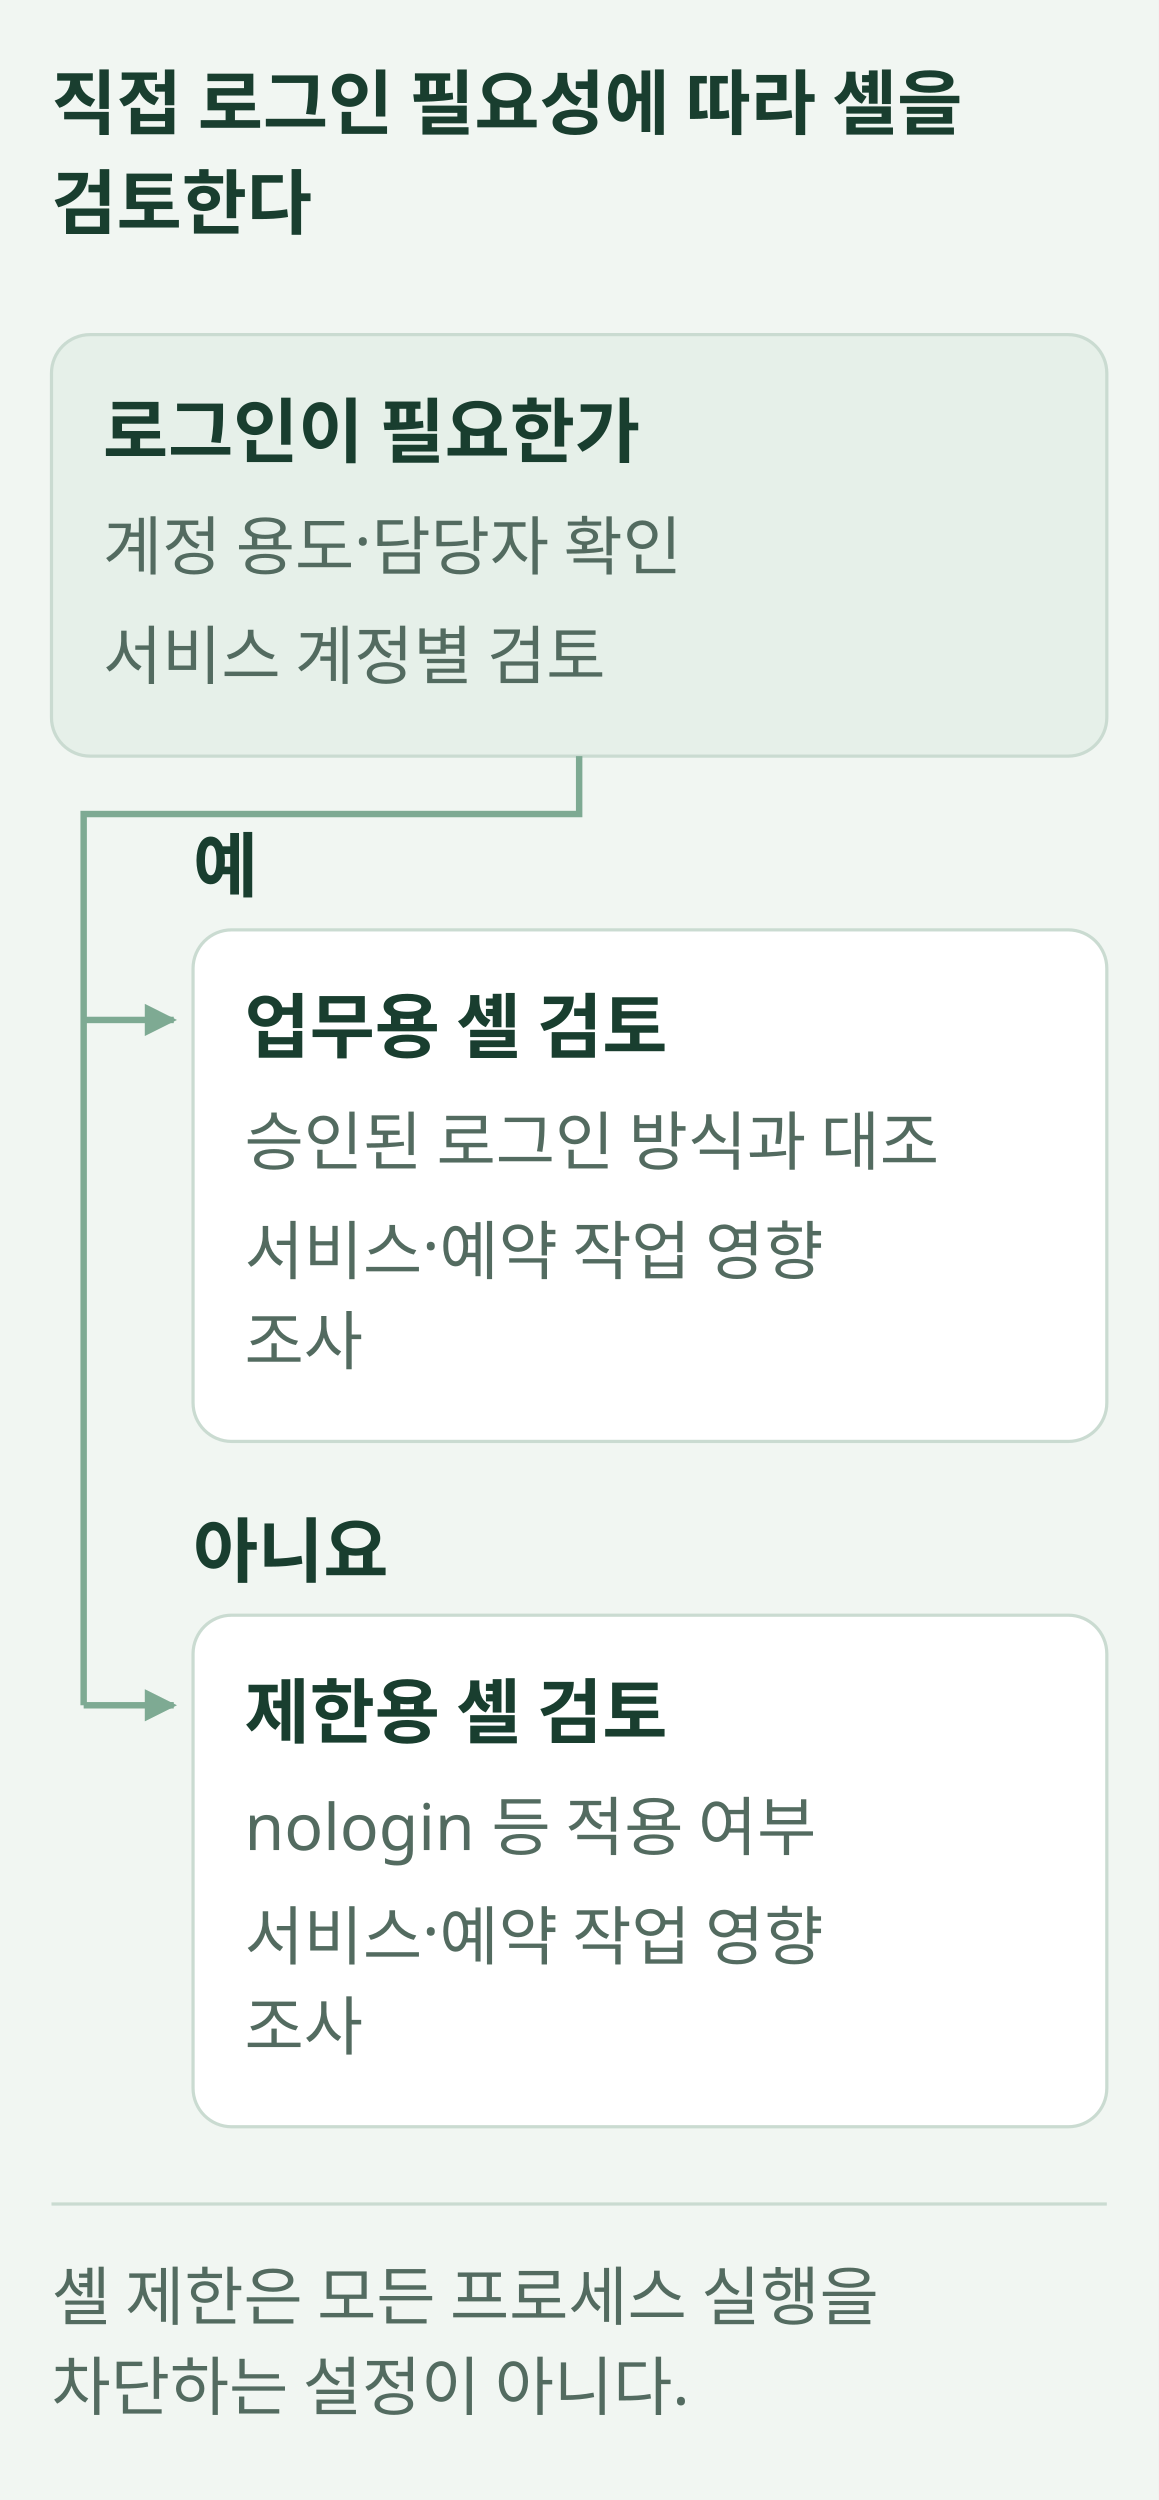
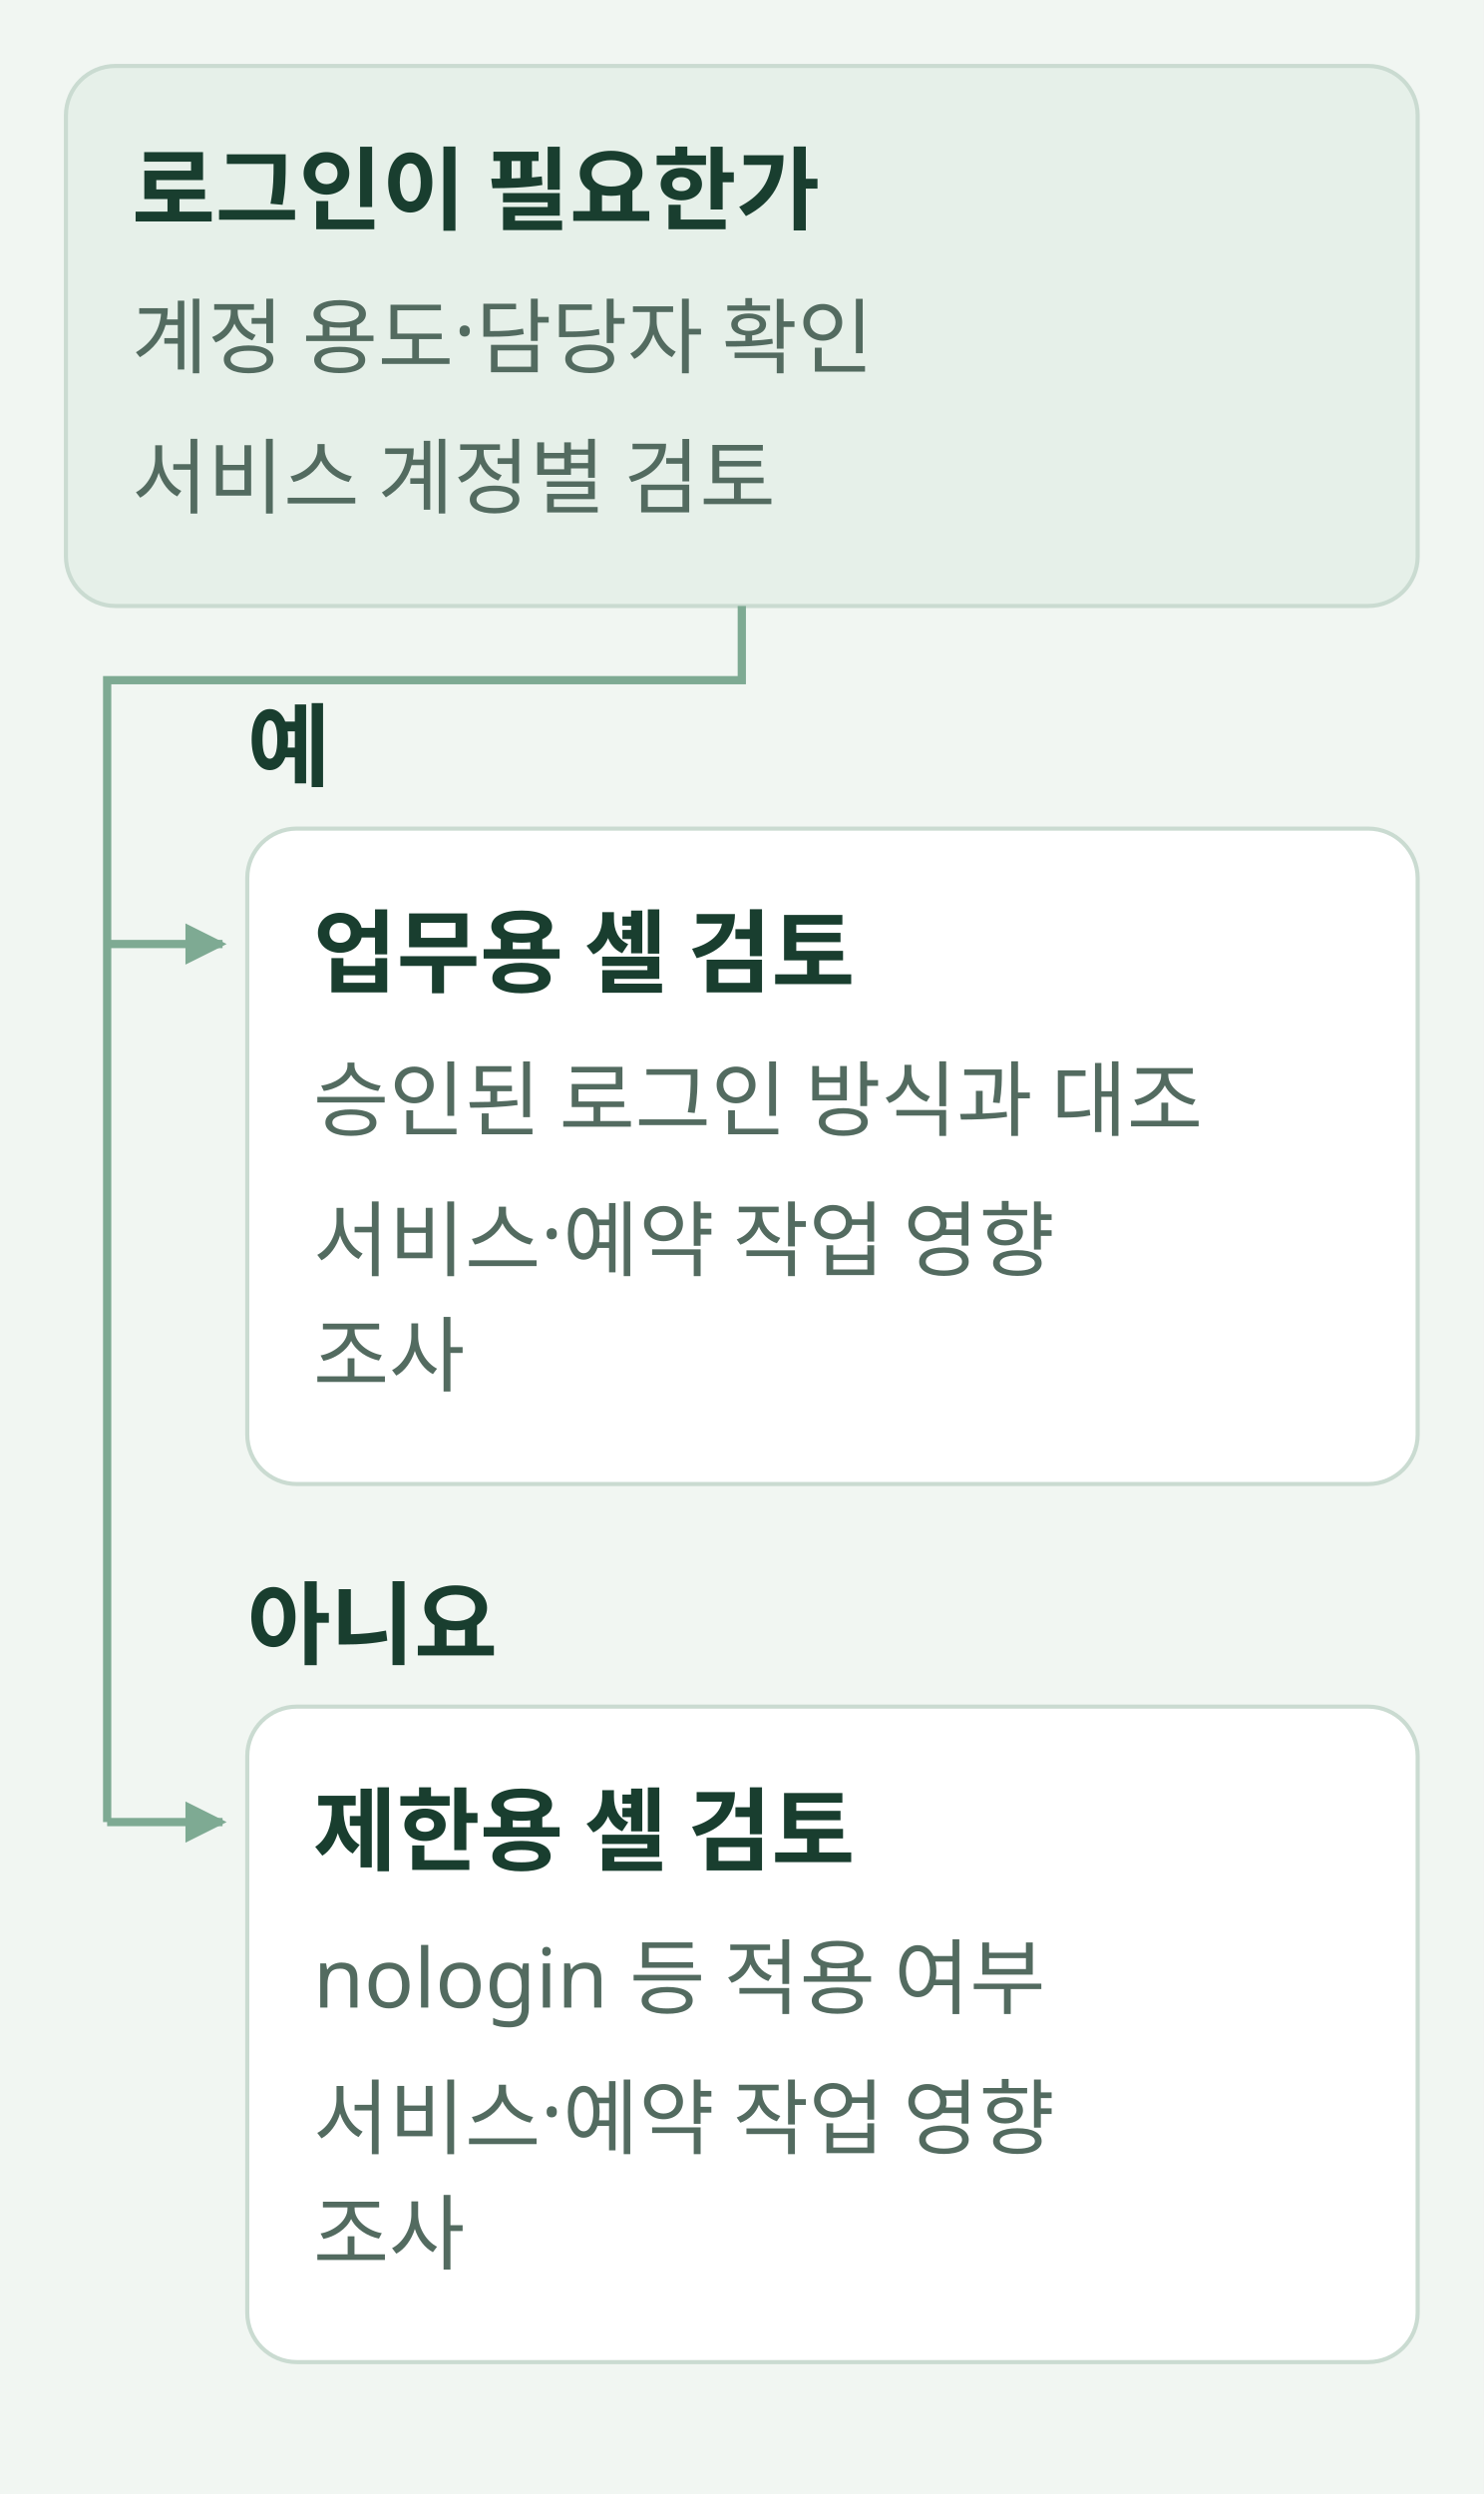
- <svg xmlns="http://www.w3.org/2000/svg" width="360" height="777" viewBox="0 0 360 777" data-diagram-kind="decision" data-layout="mobile" role="img" aria-labelledby="title desc">
+ <svg xmlns="http://www.w3.org/2000/svg" width="360" height="605" viewBox="0 0 360 605" data-diagram-kind="decision" data-layout="mobile" role="img" aria-labelledby="title desc">
  <defs>
    <marker id="arrow" viewBox="0 0 10 10" refX="9" refY="5" markerWidth="5" markerHeight="5" orient="auto-start-reverse">
      <path d="M0 0L10 5L0 10Z" fill="#7eaa93" />
    </marker>
  </defs>
-   <rect width="360" height="777" fill="#f1f6f2" />
+   <rect width="360" height="605" fill="#f1f6f2" />
  <g font-family="'Malgun Gothic','Noto Sans KR',sans-serif">
-     <text x="16" y="40" font-size="22" fill="#193e2f" font-weight="700" data-role="key">
-       <tspan x="16" dy="0">직접 로그인 필요성에 따라 셸을</tspan>
-       <tspan x="16" dy="31">검토한다</tspan>
-     </text>
-     <rect x="16" y="104" width="328" height="131" rx="12" fill="#e6f0e9" stroke="#cadbd1" />
-     <text x="32" y="142" font-size="22" fill="#193e2f" font-weight="700" data-role="key">
+     <rect x="16" y="16" width="328" height="131" rx="12" fill="#e6f0e9" stroke="#cadbd1" />
+     <text x="32" y="54" font-size="22" fill="#193e2f" font-weight="700" data-role="key">
      <tspan x="32" dy="0">로그인이 필요한가</tspan>
    </text>
-     <text x="32" y="177" font-size="20" fill="#536b60" font-weight="400">
+     <text x="32" y="89" font-size="20" fill="#536b60" font-weight="400">
      <tspan x="32" dy="0">계정 용도·담당자 확인</tspan>
    </text>
-     <text x="32" y="211" font-size="20" fill="#536b60" font-weight="400">
+     <text x="32" y="123" font-size="20" fill="#536b60" font-weight="400">
      <tspan x="32" dy="0">서비스 계정별 검토</tspan>
    </text>
-     <text x="60" y="277" font-size="22" fill="#193e2f" font-weight="700" data-role="key">
+     <text x="60" y="189" font-size="22" fill="#193e2f" font-weight="700" data-role="key">
      <tspan x="60" dy="0">예</tspan>
    </text>
-     <rect x="60" y="289" width="284" height="159" rx="12" fill="#fff" stroke="#cadbd1" />
-     <text x="76" y="327" font-size="22" fill="#193e2f" font-weight="700" data-role="key">
+     <rect x="60" y="201" width="284" height="159" rx="12" fill="#fff" stroke="#cadbd1" />
+     <text x="76" y="239" font-size="22" fill="#193e2f" font-weight="700" data-role="key">
      <tspan x="76" dy="0">업무용 셸 검토</tspan>
    </text>
-     <text x="76" y="362" font-size="20" fill="#536b60" font-weight="400">
+     <text x="76" y="274" font-size="20" fill="#536b60" font-weight="400">
      <tspan x="76" dy="0">승인된 로그인 방식과 대조</tspan>
    </text>
-     <text x="76" y="396" font-size="20" fill="#536b60" font-weight="400">
+     <text x="76" y="308" font-size="20" fill="#536b60" font-weight="400">
      <tspan x="76" dy="0">서비스·예약 작업 영향</tspan>
      <tspan x="76" dy="28">조사</tspan>
    </text>
-     <text x="60" y="490" font-size="22" fill="#193e2f" font-weight="700" data-role="key">
+     <text x="60" y="402" font-size="22" fill="#193e2f" font-weight="700" data-role="key">
      <tspan x="60" dy="0">아니요</tspan>
    </text>
-     <rect x="60" y="502" width="284" height="159" rx="12" fill="#fff" stroke="#cadbd1" />
-     <text x="76" y="540" font-size="22" fill="#193e2f" font-weight="700" data-role="key">
+     <rect x="60" y="414" width="284" height="159" rx="12" fill="#fff" stroke="#cadbd1" />
+     <text x="76" y="452" font-size="22" fill="#193e2f" font-weight="700" data-role="key">
      <tspan x="76" dy="0">제한용 셸 검토</tspan>
    </text>
-     <text x="76" y="575" font-size="20" fill="#536b60" font-weight="400">
+     <text x="76" y="487" font-size="20" fill="#536b60" font-weight="400">
      <tspan x="76" dy="0">nologin 등 적용 여부</tspan>
    </text>
-     <text x="76" y="609" font-size="20" fill="#536b60" font-weight="400">
+     <text x="76" y="521" font-size="20" fill="#536b60" font-weight="400">
      <tspan x="76" dy="0">서비스·예약 작업 영향</tspan>
      <tspan x="76" dy="28">조사</tspan>
    </text>
-     <path d="M180 235v18H26V530" fill="none" stroke="#7eaa93" stroke-width="2" />
-     <path d="M26 317H54" fill="none" stroke="#7eaa93" stroke-width="2" marker-end="url(#arrow)" />
-     <path d="M26 530H54" fill="none" stroke="#7eaa93" stroke-width="2" marker-end="url(#arrow)" />
-     <path d="M16 685H344" stroke="#cadbd1" />
-     <text x="16" y="721" font-size="20" fill="#536b60" font-weight="400">
-       <tspan x="16" dy="0">셸 제한은 모든 프로세스 실행을</tspan>
-       <tspan x="16" dy="28">차단하는 설정이 아니다.</tspan>
-     </text>
+     <path d="M180 147v18H26V442" fill="none" stroke="#7eaa93" stroke-width="2" />
+     <path d="M26 229H54" fill="none" stroke="#7eaa93" stroke-width="2" marker-end="url(#arrow)" />
+     <path d="M26 442H54" fill="none" stroke="#7eaa93" stroke-width="2" marker-end="url(#arrow)" />
  </g>
</svg>
